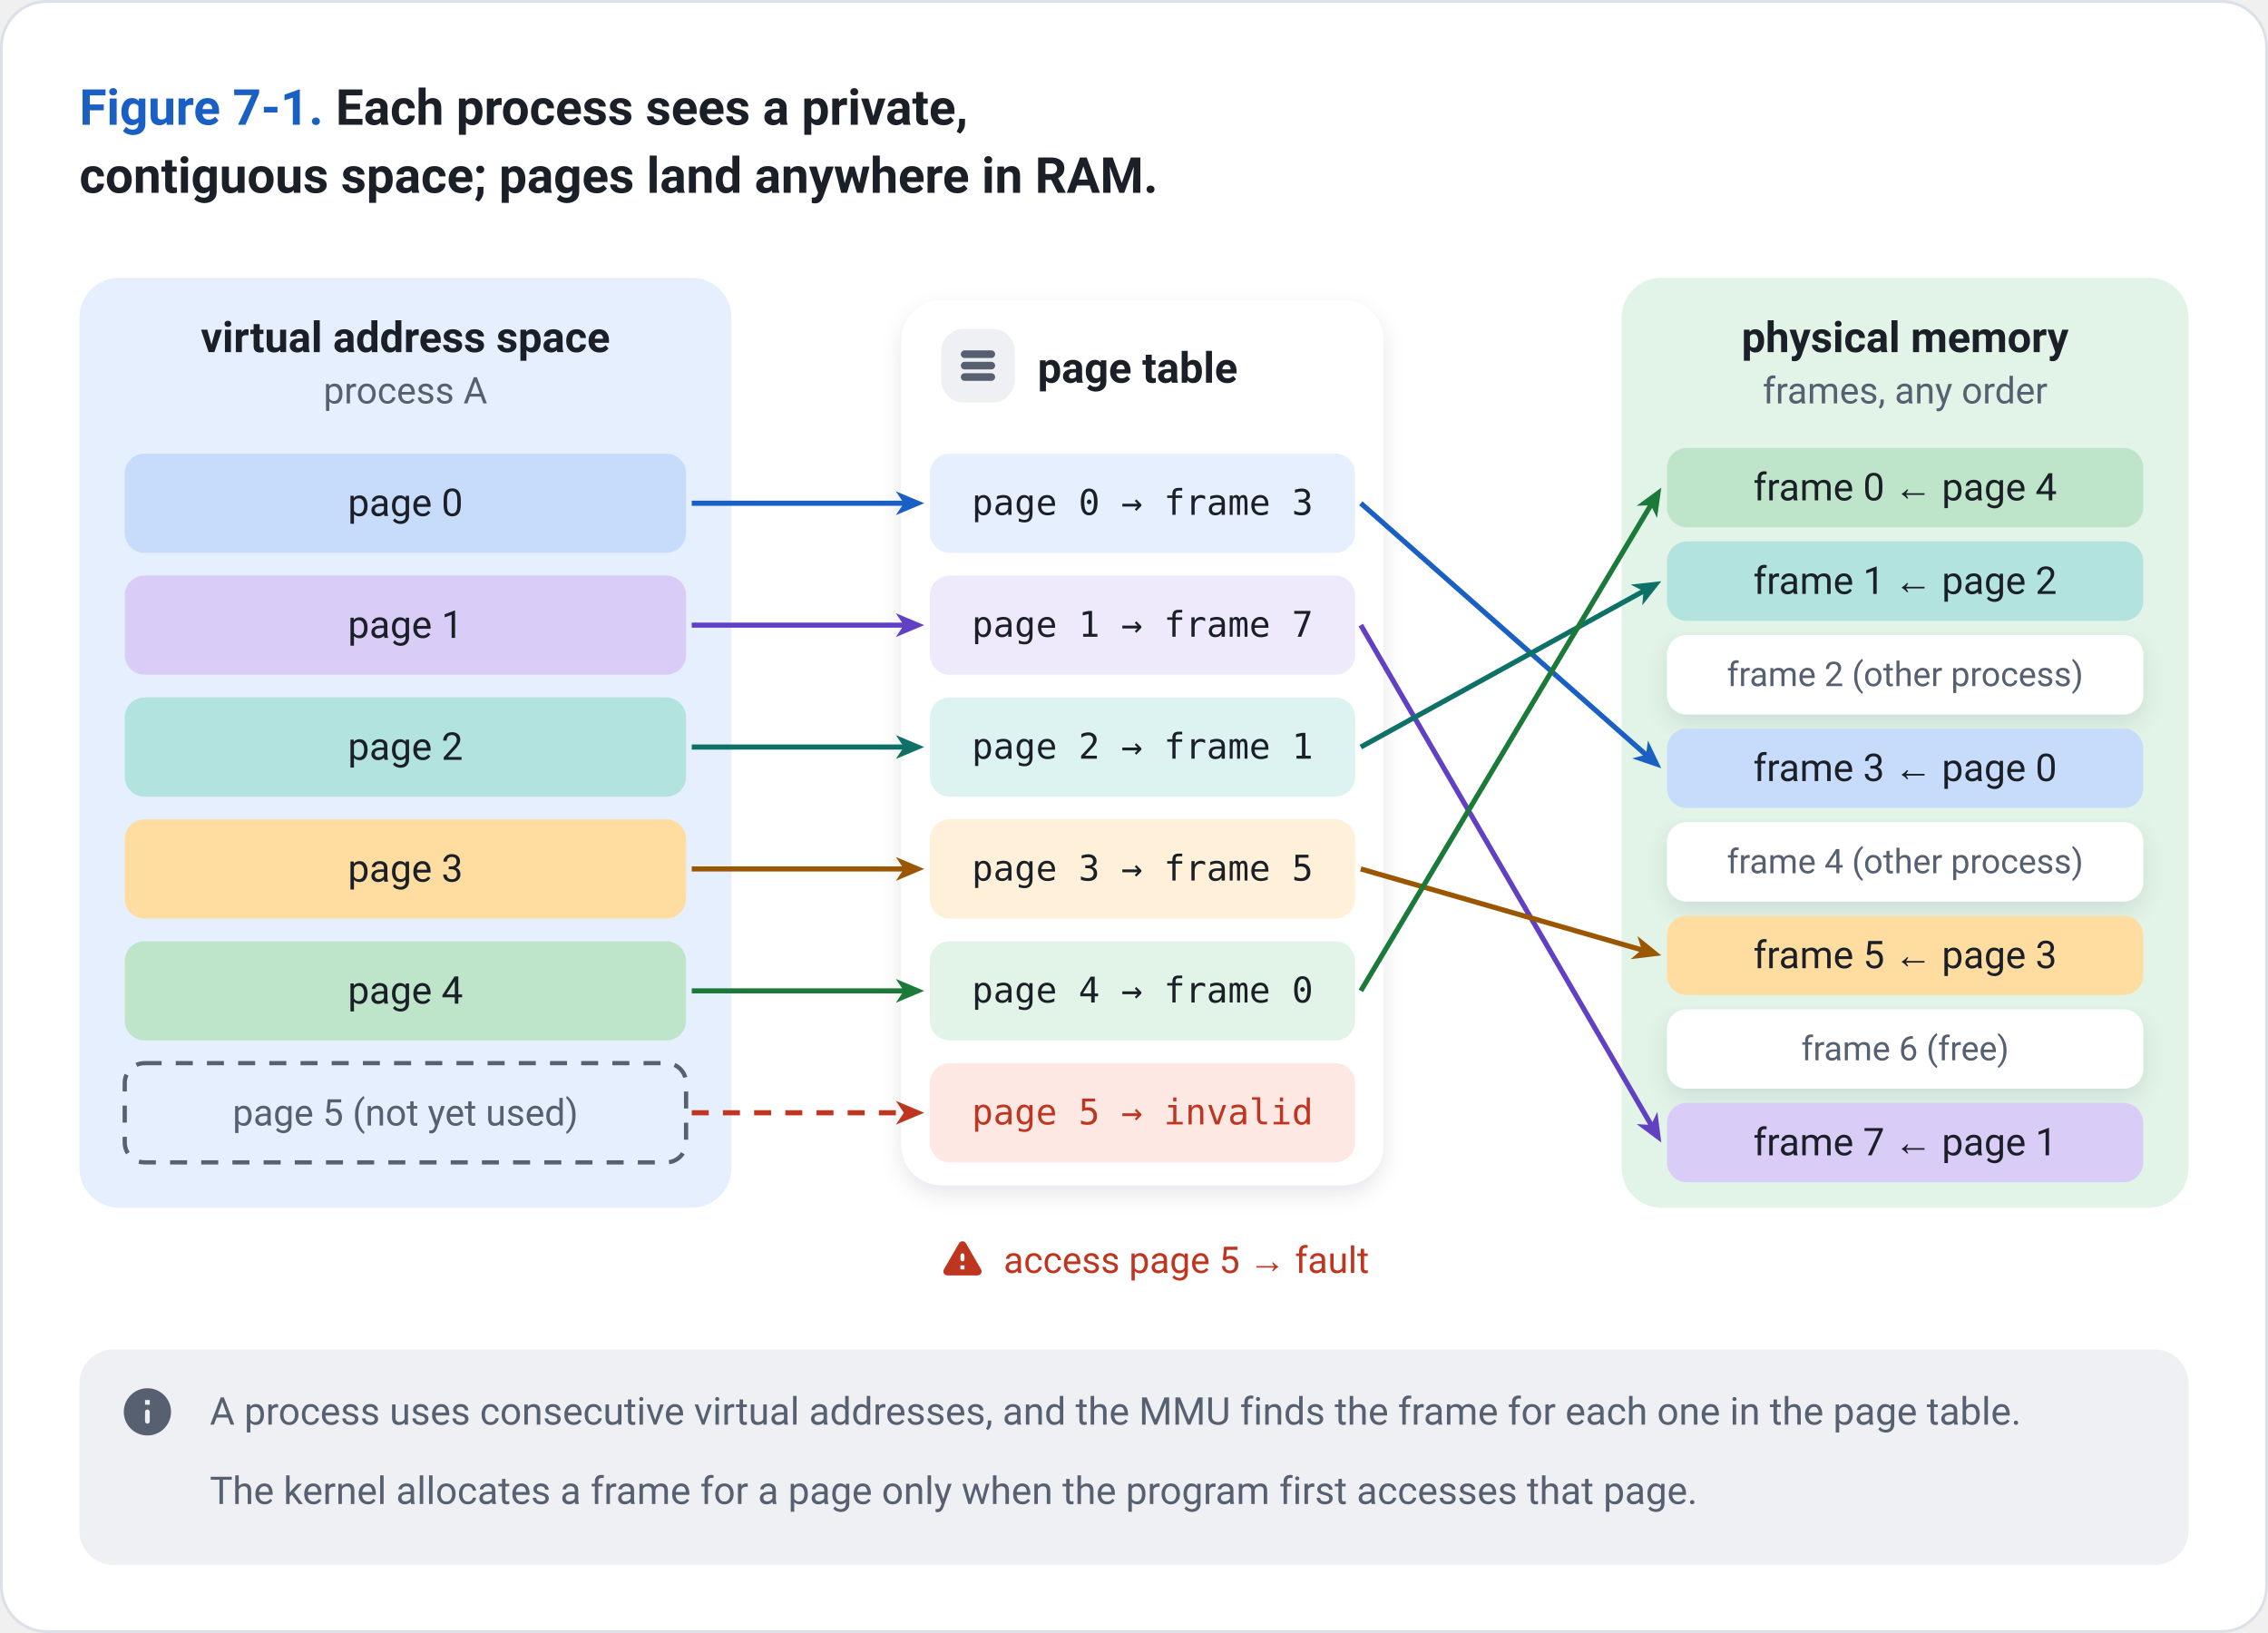
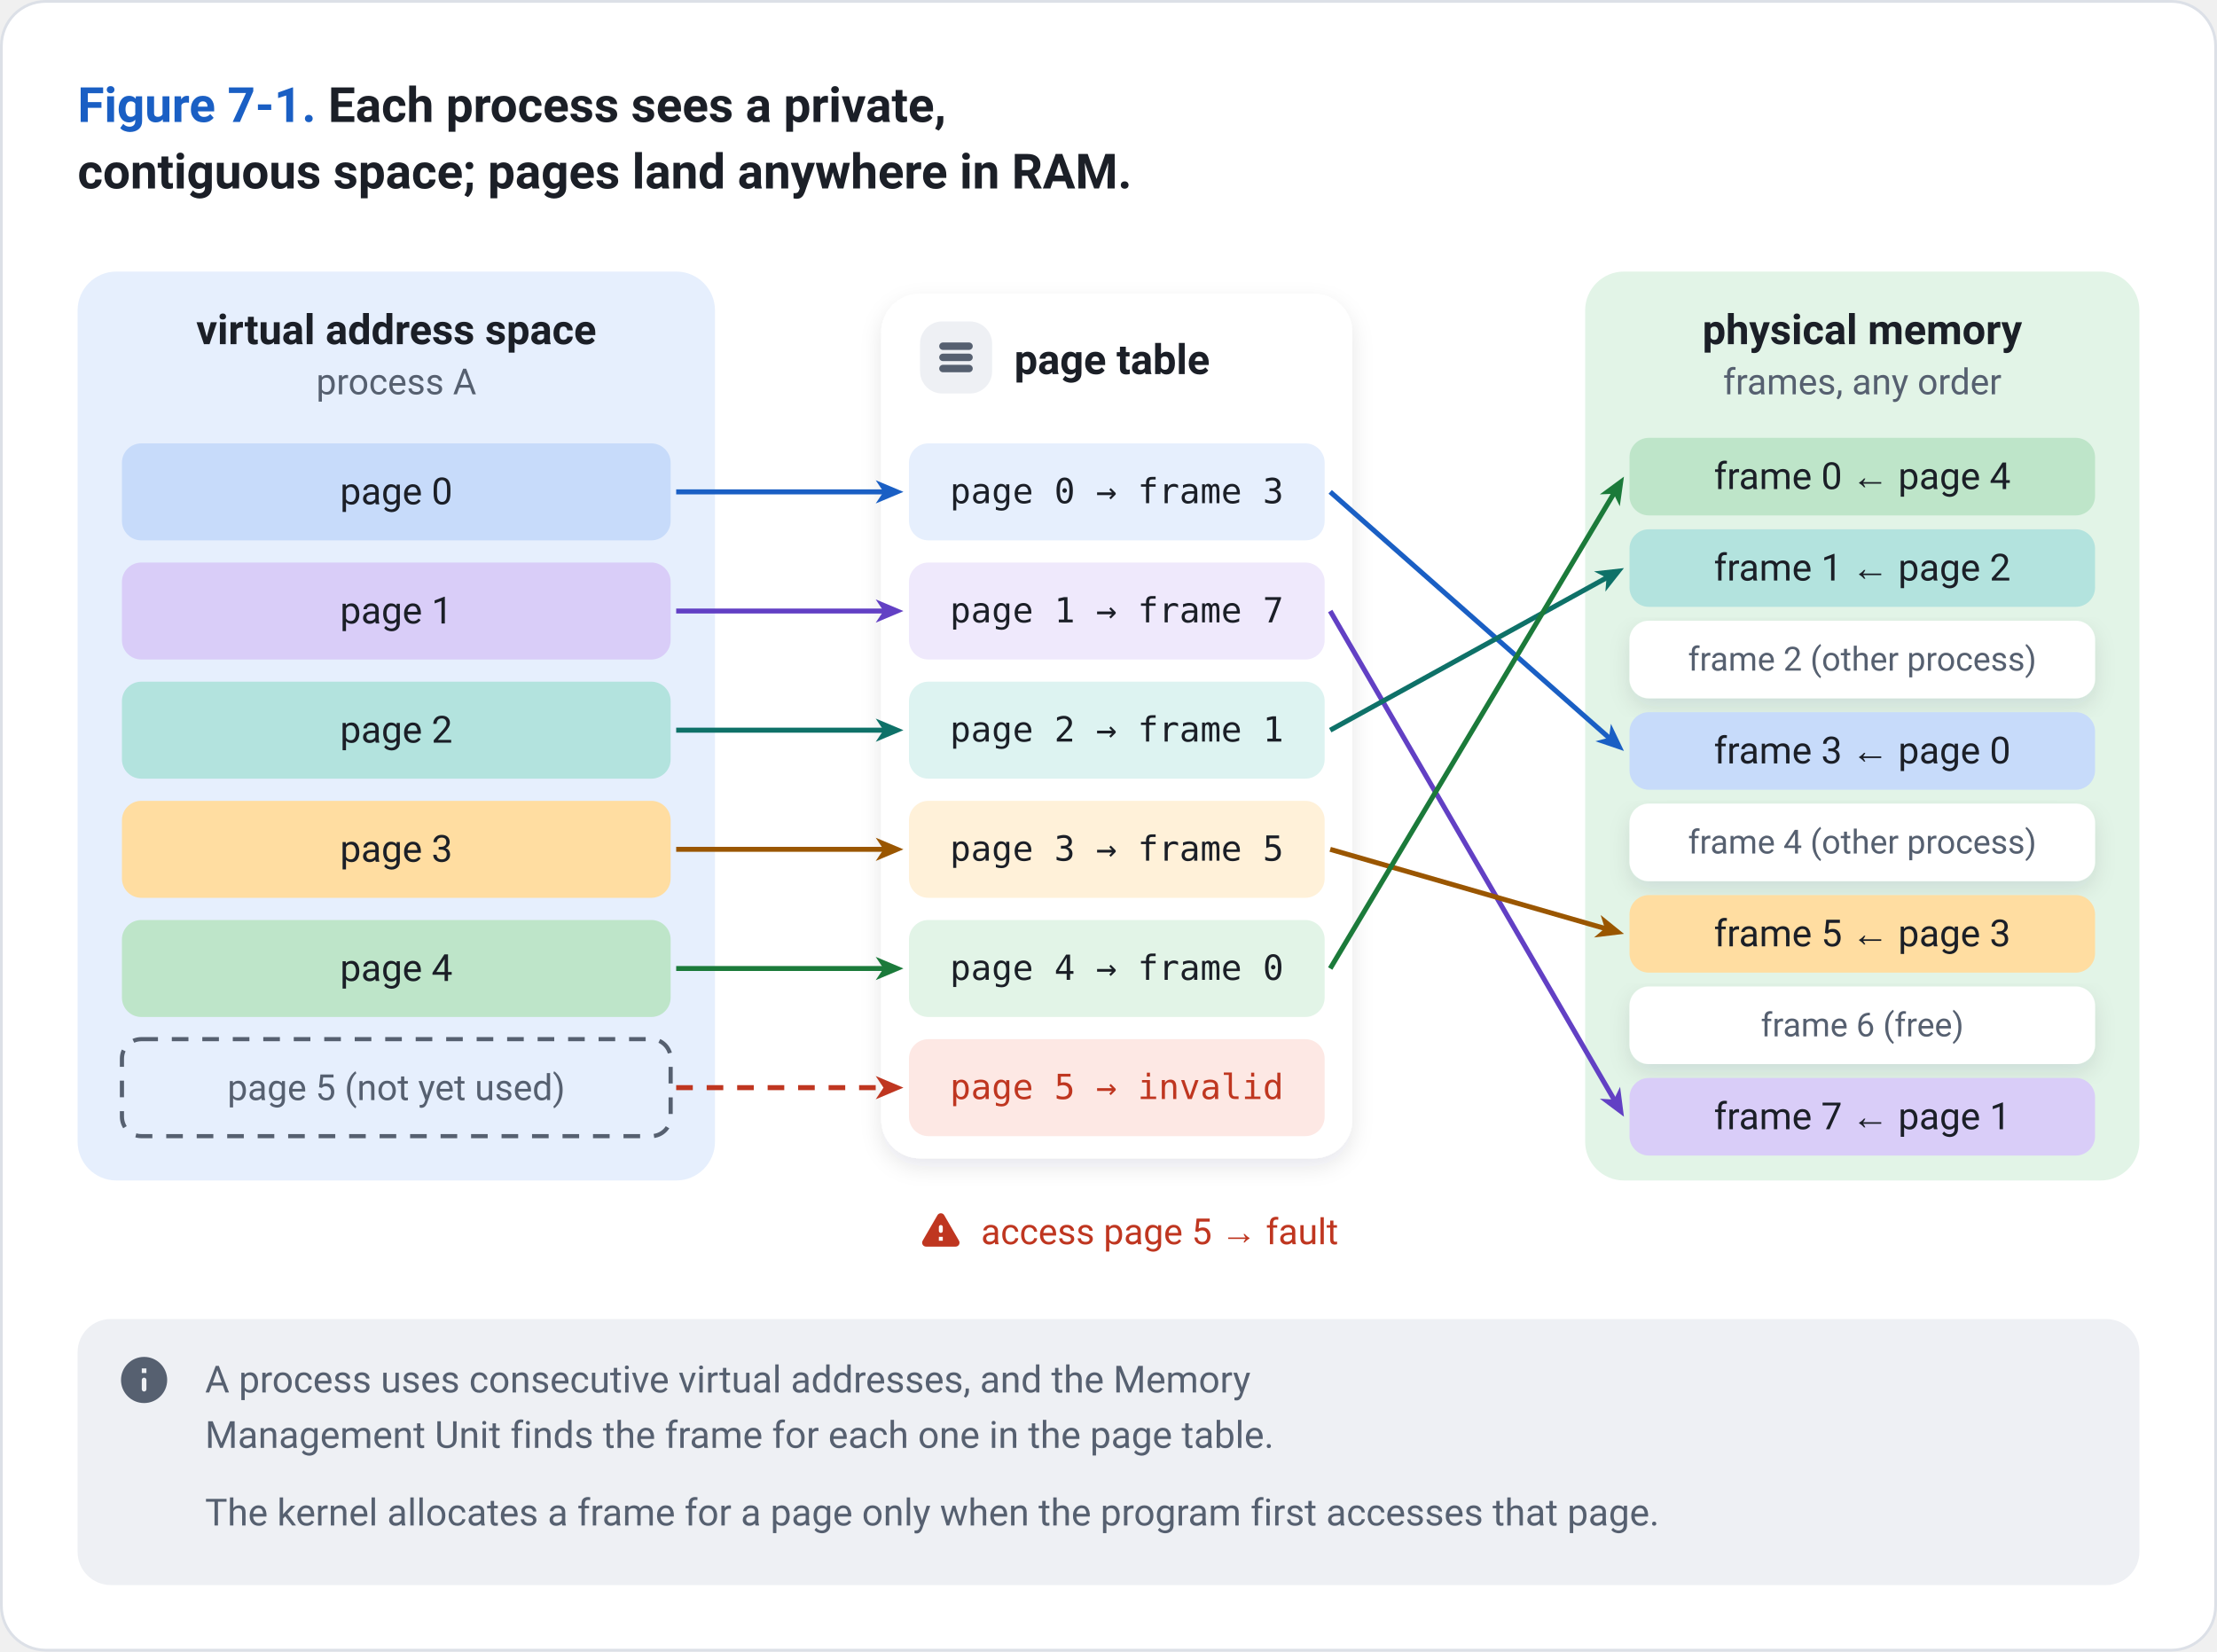
- <svg xmlns="http://www.w3.org/2000/svg" viewBox="0 0 800 576" width="800" height="576">
+ <svg xmlns="http://www.w3.org/2000/svg" viewBox="0 0 800 596" width="800" height="596">
  <style>
    text { font-family: -apple-system, BlinkMacSystemFont, "Segoe UI", Roboto, "Helvetica Neue", Arial, sans-serif; fill: #1B1F27; }
    .paper { fill: #FFFFFF; }
    .frame { fill: #FFFFFF; stroke: #DCE0E7; stroke-width: 1; }
    .card { fill: #FFFFFF; }
    .hair { stroke: #DCE0E7; stroke-width: 1.2; fill: none; }
    .muted { fill: #566070; }
    .ink { fill: #1B1F27; }
    .title { font-size: 17.5px; font-weight: 650; }
    .head { font-size: 15.5px; font-weight: 650; }
    .name { font-size: 15px; font-weight: 650; }
    .body { font-size: 13.5px; }
    .sub { font-size: 13px; }
    .mono { font-size: 12.5px; font-family: "SF Mono", SFMono-Regular, ui-monospace, Menlo, Consolas, monospace; }
    .monob { font-size: 12.5px; font-weight: 650; font-family: "SF Mono", SFMono-Regular, ui-monospace, Menlo, Consolas, monospace; }
    .small { font-size: 12px; }
    .note { font-size: 13.5px; }
    .noteb { font-size: 13.5px; font-weight: 650; }
    .sub, .small, .note { fill: #566070; }
    .c-blue { fill: #E6EFFD; }
    .m-blue { fill: #C7DBFA; }
    .a-blue { fill: #1A5FC4; }
    .t-blue { fill: #1A5FC4; }
    .w-blue { stroke: #1A5FC4; fill: none; stroke-linecap: butt; stroke-linejoin: round; }
    .o-blue { stroke: #1A5FC4; fill: none; stroke-width: 1.5; }
    .h-blue { stroke: #1A5FC4; stroke-width: 1.4; }
    .c-green { fill: #E2F4E7; }
    .m-green { fill: #BEE5C9; }
    .a-green { fill: #1B7A3A; }
    .t-green { fill: #1B7A3A; }
    .w-green { stroke: #1B7A3A; fill: none; stroke-linecap: butt; stroke-linejoin: round; }
    .o-green { stroke: #1B7A3A; fill: none; stroke-width: 1.5; }
    .h-green { stroke: #1B7A3A; stroke-width: 1.4; }
    .c-amber { fill: #FFF1D9; }
    .m-amber { fill: #FFDDA1; }
    .a-amber { fill: #9A5600; }
    .t-amber { fill: #9A5600; }
    .w-amber { stroke: #9A5600; fill: none; stroke-linecap: butt; stroke-linejoin: round; }
    .o-amber { stroke: #9A5600; fill: none; stroke-width: 1.5; }
    .h-amber { stroke: #9A5600; stroke-width: 1.4; }
    .c-red { fill: #FDE8E4; }
    .m-red { fill: #F8C8BF; }
    .a-red { fill: #BF3620; }
    .t-red { fill: #BF3620; }
    .w-red { stroke: #BF3620; fill: none; stroke-linecap: butt; stroke-linejoin: round; }
    .o-red { stroke: #BF3620; fill: none; stroke-width: 1.5; }
    .h-red { stroke: #BF3620; stroke-width: 1.4; }
    .c-purple { fill: #EFE9FC; }
    .m-purple { fill: #D9CDF8; }
    .a-purple { fill: #6240C4; }
    .t-purple { fill: #6240C4; }
    .w-purple { stroke: #6240C4; fill: none; stroke-linecap: butt; stroke-linejoin: round; }
    .o-purple { stroke: #6240C4; fill: none; stroke-width: 1.5; }
    .h-purple { stroke: #6240C4; stroke-width: 1.4; }
    .c-teal { fill: #DDF3F1; }
    .m-teal { fill: #B3E3DE; }
    .a-teal { fill: #0E7168; }
    .t-teal { fill: #0E7168; }
    .w-teal { stroke: #0E7168; fill: none; stroke-linecap: butt; stroke-linejoin: round; }
    .o-teal { stroke: #0E7168; fill: none; stroke-width: 1.5; }
    .h-teal { stroke: #0E7168; stroke-width: 1.4; }
    .c-gray { fill: #EEF0F4; }
    .m-gray { fill: #D9DDE5; }
    .a-gray { fill: #566070; }
    .t-gray { fill: #566070; }
    .w-gray { stroke: #566070; fill: none; stroke-linecap: butt; stroke-linejoin: round; }
    .o-gray { stroke: #566070; fill: none; stroke-width: 1.5; }
    .h-gray { stroke: #566070; stroke-width: 1.4; }
    .c-wire { fill: #EEF0F4; }
    .m-wire { fill: #D9DDE5; }
    .a-wire { fill: #5B6676; }
    .t-wire { fill: #5B6676; }
    .w-wire { stroke: #5B6676; fill: none; stroke-linecap: butt; stroke-linejoin: round; }
    .o-wire { stroke: #5B6676; fill: none; stroke-width: 1.5; }
    .h-wire { stroke: #5B6676; stroke-width: 1.4; }
  </style>
  <defs>
    <filter id="lift" x="-10%" y="-15%" width="120%" height="140%">
      <feDropShadow dx="0" dy="1" stdDeviation="1.2" flood-color="#1B2430" flood-opacity="0.14" />
      <feDropShadow dx="0" dy="3" stdDeviation="4" flood-color="#1B2430" flood-opacity="0.10" />
    </filter>
  </defs>
-   <rect x="0.5" y="0.5" width="799" height="575" rx="16" class="frame" />
+   <rect x="0.5" y="0.5" width="799" height="595" rx="16" class="frame" />
  <text x="28" y="44" class="title">
    <tspan class="t-blue">Figure 7-1.</tspan> Each process sees a private,</text>
  <text x="28" y="68" class="title">contiguous space; pages land anywhere in RAM.</text>
  <g transform="translate(0 98)">
    <rect x="28.0" y="0.0" width="230.0" height="328.0" rx="14" class="c-blue" />
    <text x="143.0" y="26.2" class="name" text-anchor="middle" data-fit="34.0,252.0">virtual address space</text>
    <text x="143.0" y="44.3" class="sub" text-anchor="middle" data-fit="34.0,252.0">process A</text>
    <rect x="44.0" y="62.0" width="198.0" height="35.0" rx="7" class="m-blue" />
    <text x="143.0" y="84.0" class="body" text-anchor="middle" data-fit="49.0,237.0">page 0</text>
    <rect x="44.0" y="105.0" width="198.0" height="35.0" rx="7" class="m-purple" />
    <text x="143.0" y="127.0" class="body" text-anchor="middle" data-fit="49.0,237.0">page 1</text>
    <rect x="44.0" y="148.0" width="198.0" height="35.0" rx="7" class="m-teal" />
    <text x="143.0" y="170.0" class="body" text-anchor="middle" data-fit="49.0,237.0">page 2</text>
    <rect x="44.0" y="191.0" width="198.0" height="35.0" rx="7" class="m-amber" />
    <text x="143.0" y="213.0" class="body" text-anchor="middle" data-fit="49.0,237.0">page 3</text>
    <rect x="44.0" y="234.0" width="198.0" height="35.0" rx="7" class="m-green" />
    <text x="143.0" y="256.0" class="body" text-anchor="middle" data-fit="49.0,237.0">page 4</text>
    <rect x="44.0" y="277.0" width="198.0" height="35.0" rx="7" class="o-gray" stroke-dasharray="6 5" />
    <text x="143.0" y="299.0" class="sub" text-anchor="middle" data-fit="48.0,238.0">page 5 (not yet used)</text>
    <rect x="318.0" y="8.0" width="170.0" height="312.0" rx="14" class="card" filter="url(#lift)" />
    <rect x="332.0" y="18.0" width="26.0" height="26.0" rx="8" class="c-gray" />
    <g transform="translate(336.9 22.9) scale(0.672)" class="a-gray">
      <path d="M19 8H5c-1.1 0-2-.9-2-2s.9-2 2-2h14c1.1 0 2 .9 2 2s-.9 2-2 2zm0 2H5c-1.1 0-2 .9-2 2s.9 2 2 2h14c1.1 0 2-.9 2-2s-.9-2-2-2zm0 6H5c-1.1 0-2 .9-2 2s.9 2 2 2h14c1.1 0 2-.9 2-2s-.9-2-2-2z" />
    </g>
    <text x="366.0" y="37.0" class="name">page table</text>
    <rect x="328.0" y="62.0" width="150.0" height="35.0" rx="7" class="c-blue" />
    <text x="403.0" y="83.6" class="mono" text-anchor="middle" data-fit="333.0,473.0">page 0 → frame 3</text>
    <rect x="328.0" y="105.0" width="150.0" height="35.0" rx="7" class="c-purple" />
    <text x="403.0" y="126.6" class="mono" text-anchor="middle" data-fit="333.0,473.0">page 1 → frame 7</text>
    <rect x="328.0" y="148.0" width="150.0" height="35.0" rx="7" class="c-teal" />
    <text x="403.0" y="169.6" class="mono" text-anchor="middle" data-fit="333.0,473.0">page 2 → frame 1</text>
    <rect x="328.0" y="191.0" width="150.0" height="35.0" rx="7" class="c-amber" />
    <text x="403.0" y="212.6" class="mono" text-anchor="middle" data-fit="333.0,473.0">page 3 → frame 5</text>
    <rect x="328.0" y="234.0" width="150.0" height="35.0" rx="7" class="c-green" />
    <text x="403.0" y="255.6" class="mono" text-anchor="middle" data-fit="333.0,473.0">page 4 → frame 0</text>
    <rect x="328.0" y="277.0" width="150.0" height="35.0" rx="7" class="c-red" />
    <text x="403.0" y="298.6" class="mono t-red" text-anchor="middle" data-fit="333.0,473.0">page 5 → invalid</text>
    <rect x="572.0" y="0.0" width="200.0" height="328.0" rx="14" class="c-green" />
    <text x="672.0" y="26.2" class="name" text-anchor="middle" data-fit="578.0,766.0">physical memory</text>
    <text x="672.0" y="44.3" class="sub" text-anchor="middle" data-fit="578.0,766.0">frames, any order</text>
    <rect x="588.0" y="60.0" width="168.0" height="28.0" rx="7" class="m-green" />
    <text x="672.0" y="78.5" class="body" text-anchor="middle" data-fit="593.0,751.0">frame 0 ← page 4</text>
    <rect x="588.0" y="93.0" width="168.0" height="28.0" rx="7" class="m-teal" />
    <text x="672.0" y="111.5" class="body" text-anchor="middle" data-fit="593.0,751.0">frame 1 ← page 2</text>
    <rect x="588.0" y="126.0" width="168.0" height="28.0" rx="7" class="card" filter="url(#lift)" />
    <text x="672.0" y="144.0" class="small" text-anchor="middle" data-fit="593.0,751.0">frame 2 (other process)</text>
    <rect x="588.0" y="159.0" width="168.0" height="28.0" rx="7" class="m-blue" />
    <text x="672.0" y="177.5" class="body" text-anchor="middle" data-fit="593.0,751.0">frame 3 ← page 0</text>
    <rect x="588.0" y="192.0" width="168.0" height="28.0" rx="7" class="card" filter="url(#lift)" />
    <text x="672.0" y="210.0" class="small" text-anchor="middle" data-fit="593.0,751.0">frame 4 (other process)</text>
    <rect x="588.0" y="225.0" width="168.0" height="28.0" rx="7" class="m-amber" />
    <text x="672.0" y="243.5" class="body" text-anchor="middle" data-fit="593.0,751.0">frame 5 ← page 3</text>
    <rect x="588.0" y="258.0" width="168.0" height="28.0" rx="7" class="card" filter="url(#lift)" />
    <text x="672.0" y="276.0" class="small" text-anchor="middle" data-fit="593.0,751.0">frame 6 (free)</text>
    <rect x="588.0" y="291.0" width="168.0" height="28.0" rx="7" class="m-purple" />
    <text x="672.0" y="309.5" class="body" text-anchor="middle" data-fit="593.0,751.0">frame 7 ← page 1</text>
    <polygon points="326.0,79.5 316.0,83.7 318.8,79.5 316.0,75.3" class="a-blue" />
    <path d="M244.0,79.5 L319.0,79.5" class="w-blue" stroke-width="1.8" />
    <polygon points="586.0,173.0 575.7,169.5 580.6,168.2 581.3,163.2" class="a-blue" />
    <path d="M480.0,79.5 L580.8,168.4" class="w-blue" stroke-width="1.8" />
    <polygon points="326.0,122.5 316.0,126.7 318.8,122.5 316.0,118.3" class="a-purple" />
    <path d="M244.0,122.5 L319.0,122.5" class="w-purple" stroke-width="1.8" />
    <polygon points="586.0,305.0 577.3,298.5 582.4,298.8 584.6,294.2" class="a-purple" />
    <path d="M480.0,122.5 L582.5,298.9" class="w-purple" stroke-width="1.8" />
    <polygon points="326.0,165.5 316.0,169.7 318.8,165.5 316.0,161.3" class="a-teal" />
    <path d="M244.0,165.5 L319.0,165.5" class="w-teal" stroke-width="1.8" />
    <polygon points="586.0,107.0 579.3,115.5 579.7,110.5 575.2,108.2" class="a-teal" />
    <path d="M480.0,165.5 L579.9,110.4" class="w-teal" stroke-width="1.8" />
    <polygon points="326.0,208.5 316.0,212.7 318.8,208.5 316.0,204.3" class="a-amber" />
    <path d="M244.0,208.5 L319.0,208.5" class="w-amber" stroke-width="1.8" />
    <polygon points="586.0,239.0 575.2,240.3 579.1,237.0 577.6,232.2" class="a-amber" />
    <path d="M480.0,208.5 L579.3,237.1" class="w-amber" stroke-width="1.8" />
    <polygon points="326.0,251.5 316.0,255.7 318.8,251.5 316.0,247.3" class="a-green" />
    <path d="M244.0,251.5 L319.0,251.5" class="w-green" stroke-width="1.8" />
    <polygon points="586.0,74.0 584.5,84.7 582.3,80.2 577.3,80.4" class="a-green" />
    <path d="M480.0,251.5 L582.4,80.0" class="w-green" stroke-width="1.8" />
    <polygon points="326.0,294.5 316.0,298.7 318.8,294.5 316.0,290.3" class="a-red" />
    <path d="M244.0,294.5 L319.0,294.5" class="w-red" stroke-width="1.8" stroke-dasharray="6 5" />
    <g transform="translate(331.0 337.0) scale(0.708)" class="a-red">
      <path d="M4.47 21h15.06c1.54 0 2.5-1.67 1.73-3L13.73 4.99c-.77-1.33-2.69-1.33-3.46 0L2.74 18c-.77 1.33.19 3 1.73 3zM12 14c-.55 0-1-.45-1-1v-2c0-.55.45-1 1-1s1 .45 1 1v2c0 .55-.45 1-1 1zm1 4h-2v-2h2v2z" />
    </g>
    <text x="354.0" y="351.0" class="sub t-red">access page 5 → fault</text>
  </g>
-   <rect x="28" y="476" width="744" height="76" rx="12" class="c-gray" />
+   <rect x="28" y="476" width="744" height="96" rx="12" class="c-gray" />
  <g transform="translate(42 488) scale(0.833)" class="a-gray">
    <path d="M12 2C6.48 2 2 6.48 2 12s4.48 10 10 10 10-4.48 10-10S17.52 2 12 2zm0 15c-.55 0-1-.45-1-1v-4c0-.55.45-1 1-1s1 .45 1 1v4c0 .55-.45 1-1 1zm1-8h-2V7h2v2z" />
  </g>
-   <text x="74" y="502.5" class="note" data-fit="74,760">A process uses consecutive virtual addresses, and the MMU finds the frame for each one in the page table.</text>
-   <text x="74" y="530.5" class="note" data-fit="74,760">The kernel allocates a frame for a page only when the program first accesses that page.</text>
+   <text x="74" y="502.5" class="note" data-fit="74,760">A process uses consecutive virtual addresses, and the Memory</text>
+   <text x="74" y="522.5" class="note" data-fit="74,760">Management Unit finds the frame for each one in the page table.</text>
+   <text x="74" y="550.5" class="note" data-fit="74,760">The kernel allocates a frame for a page only when the program first accesses that page.</text>
</svg>
